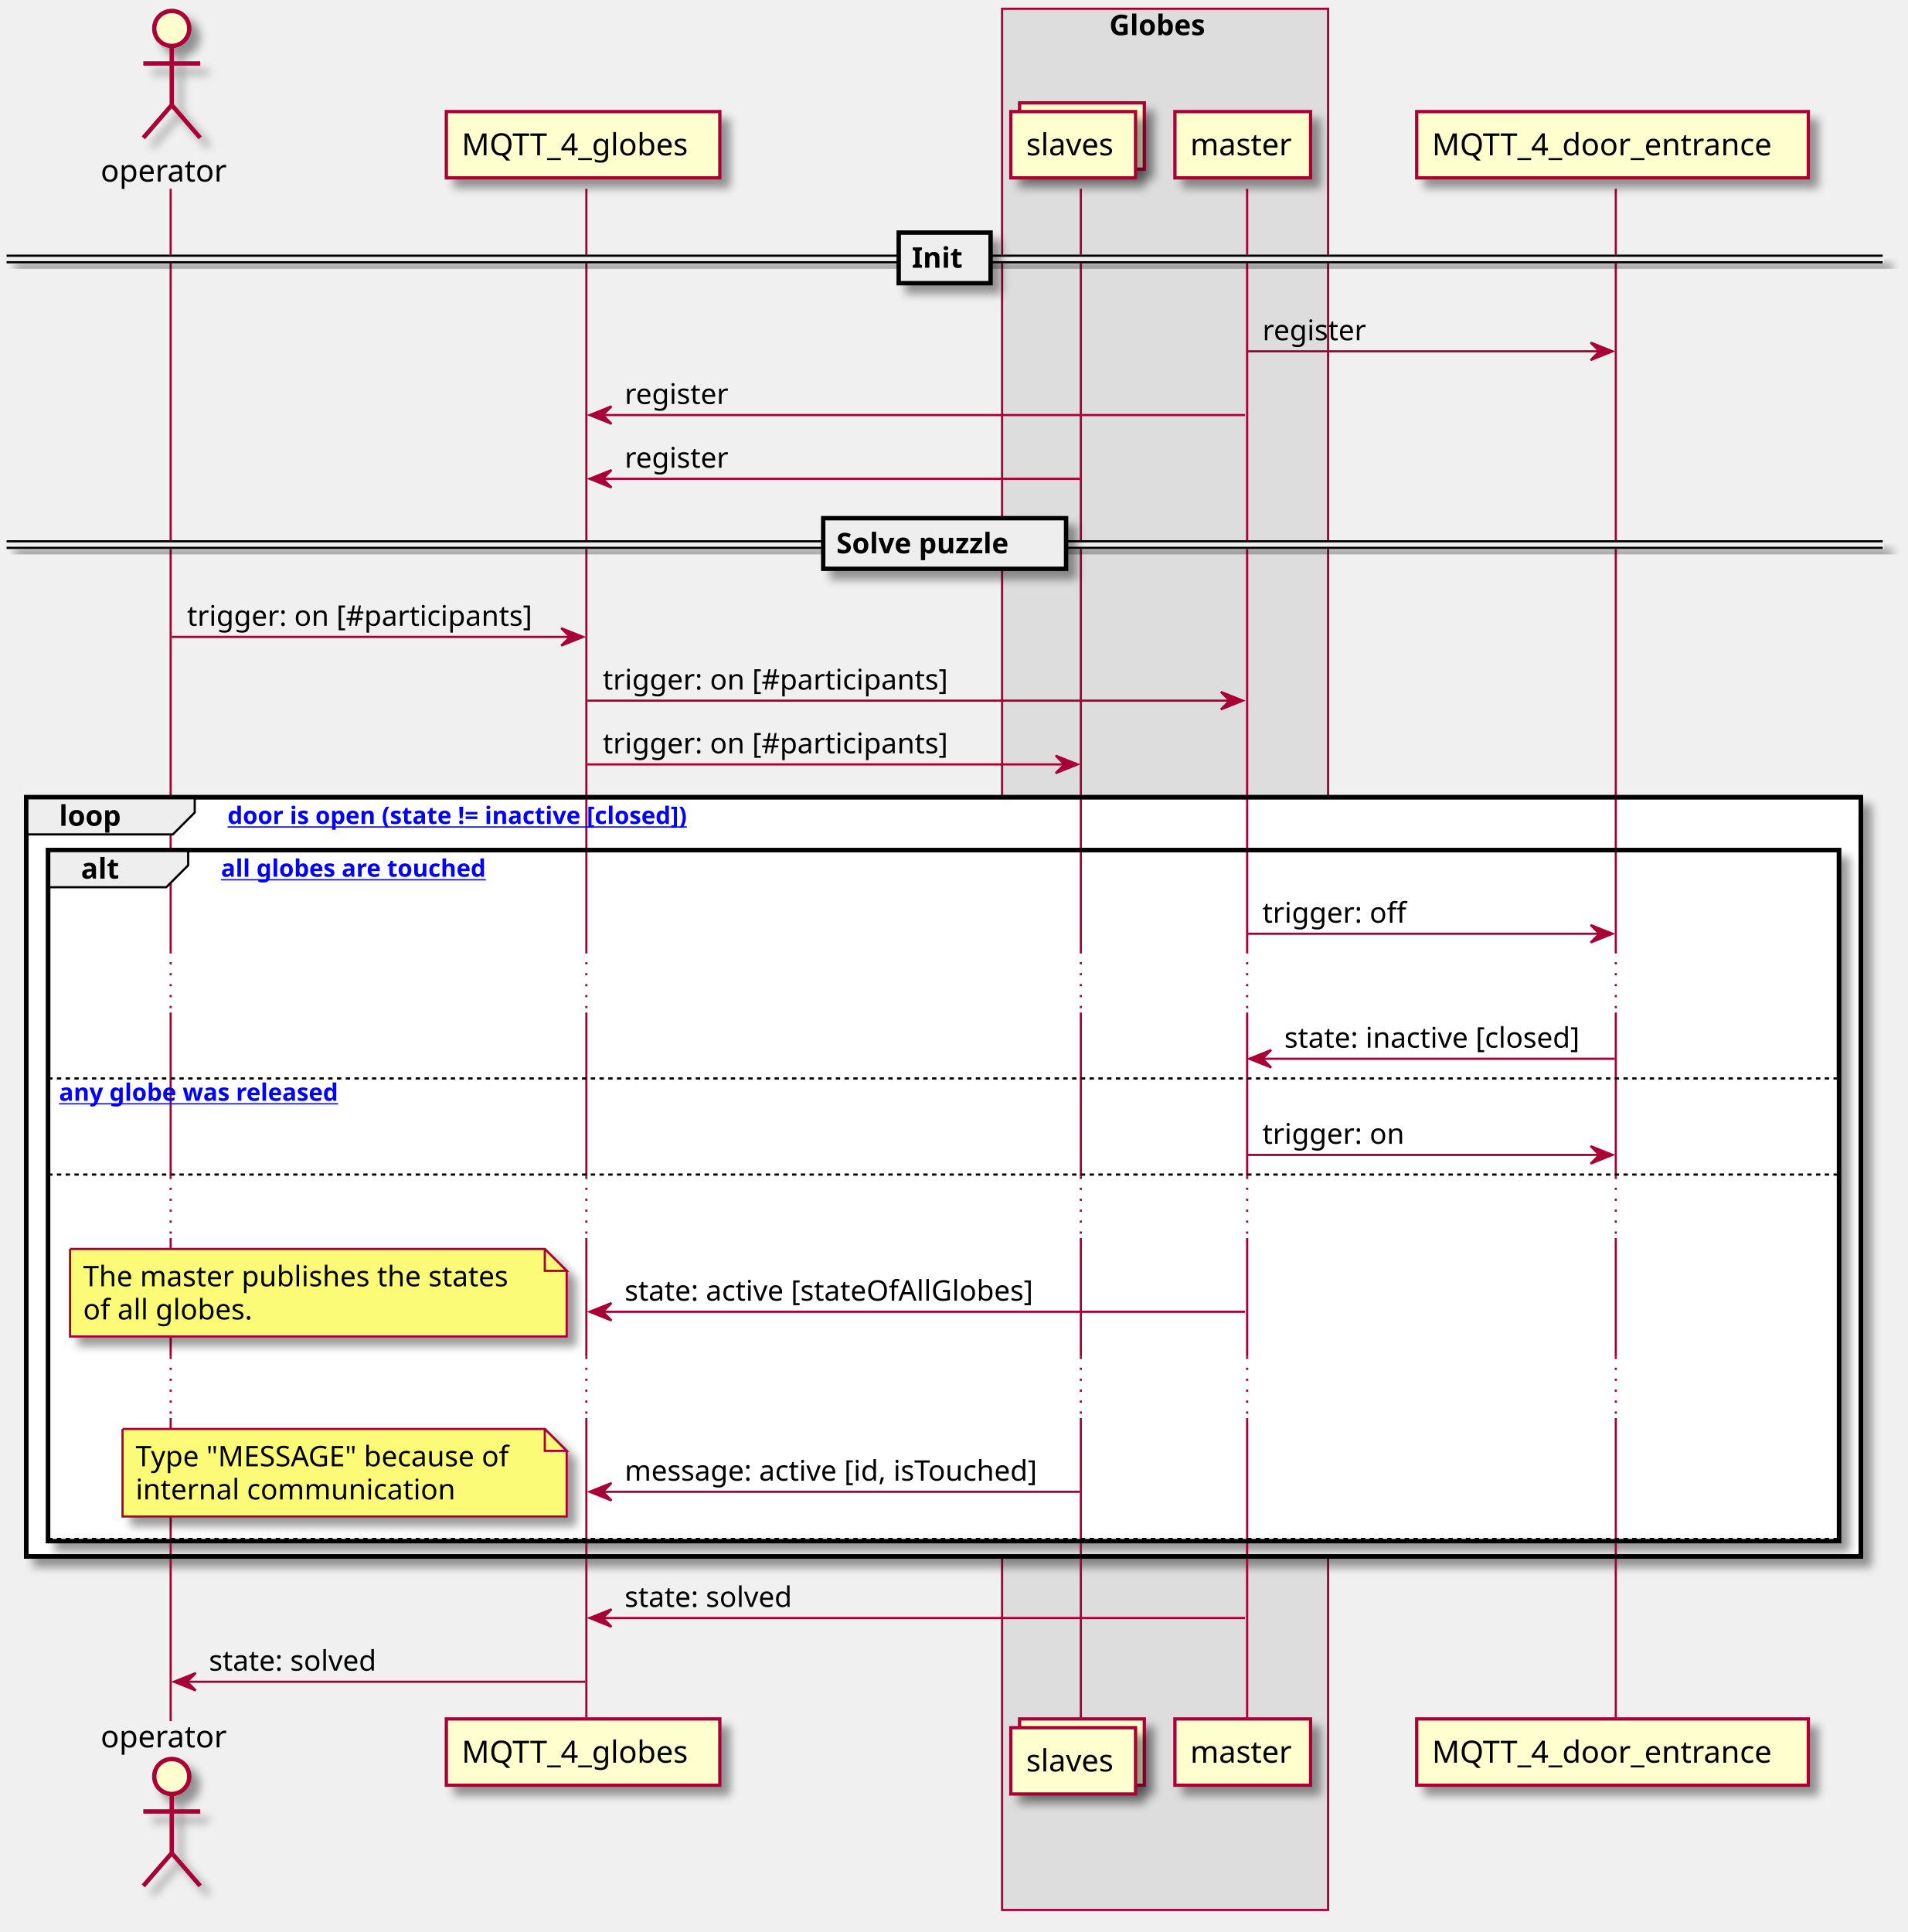
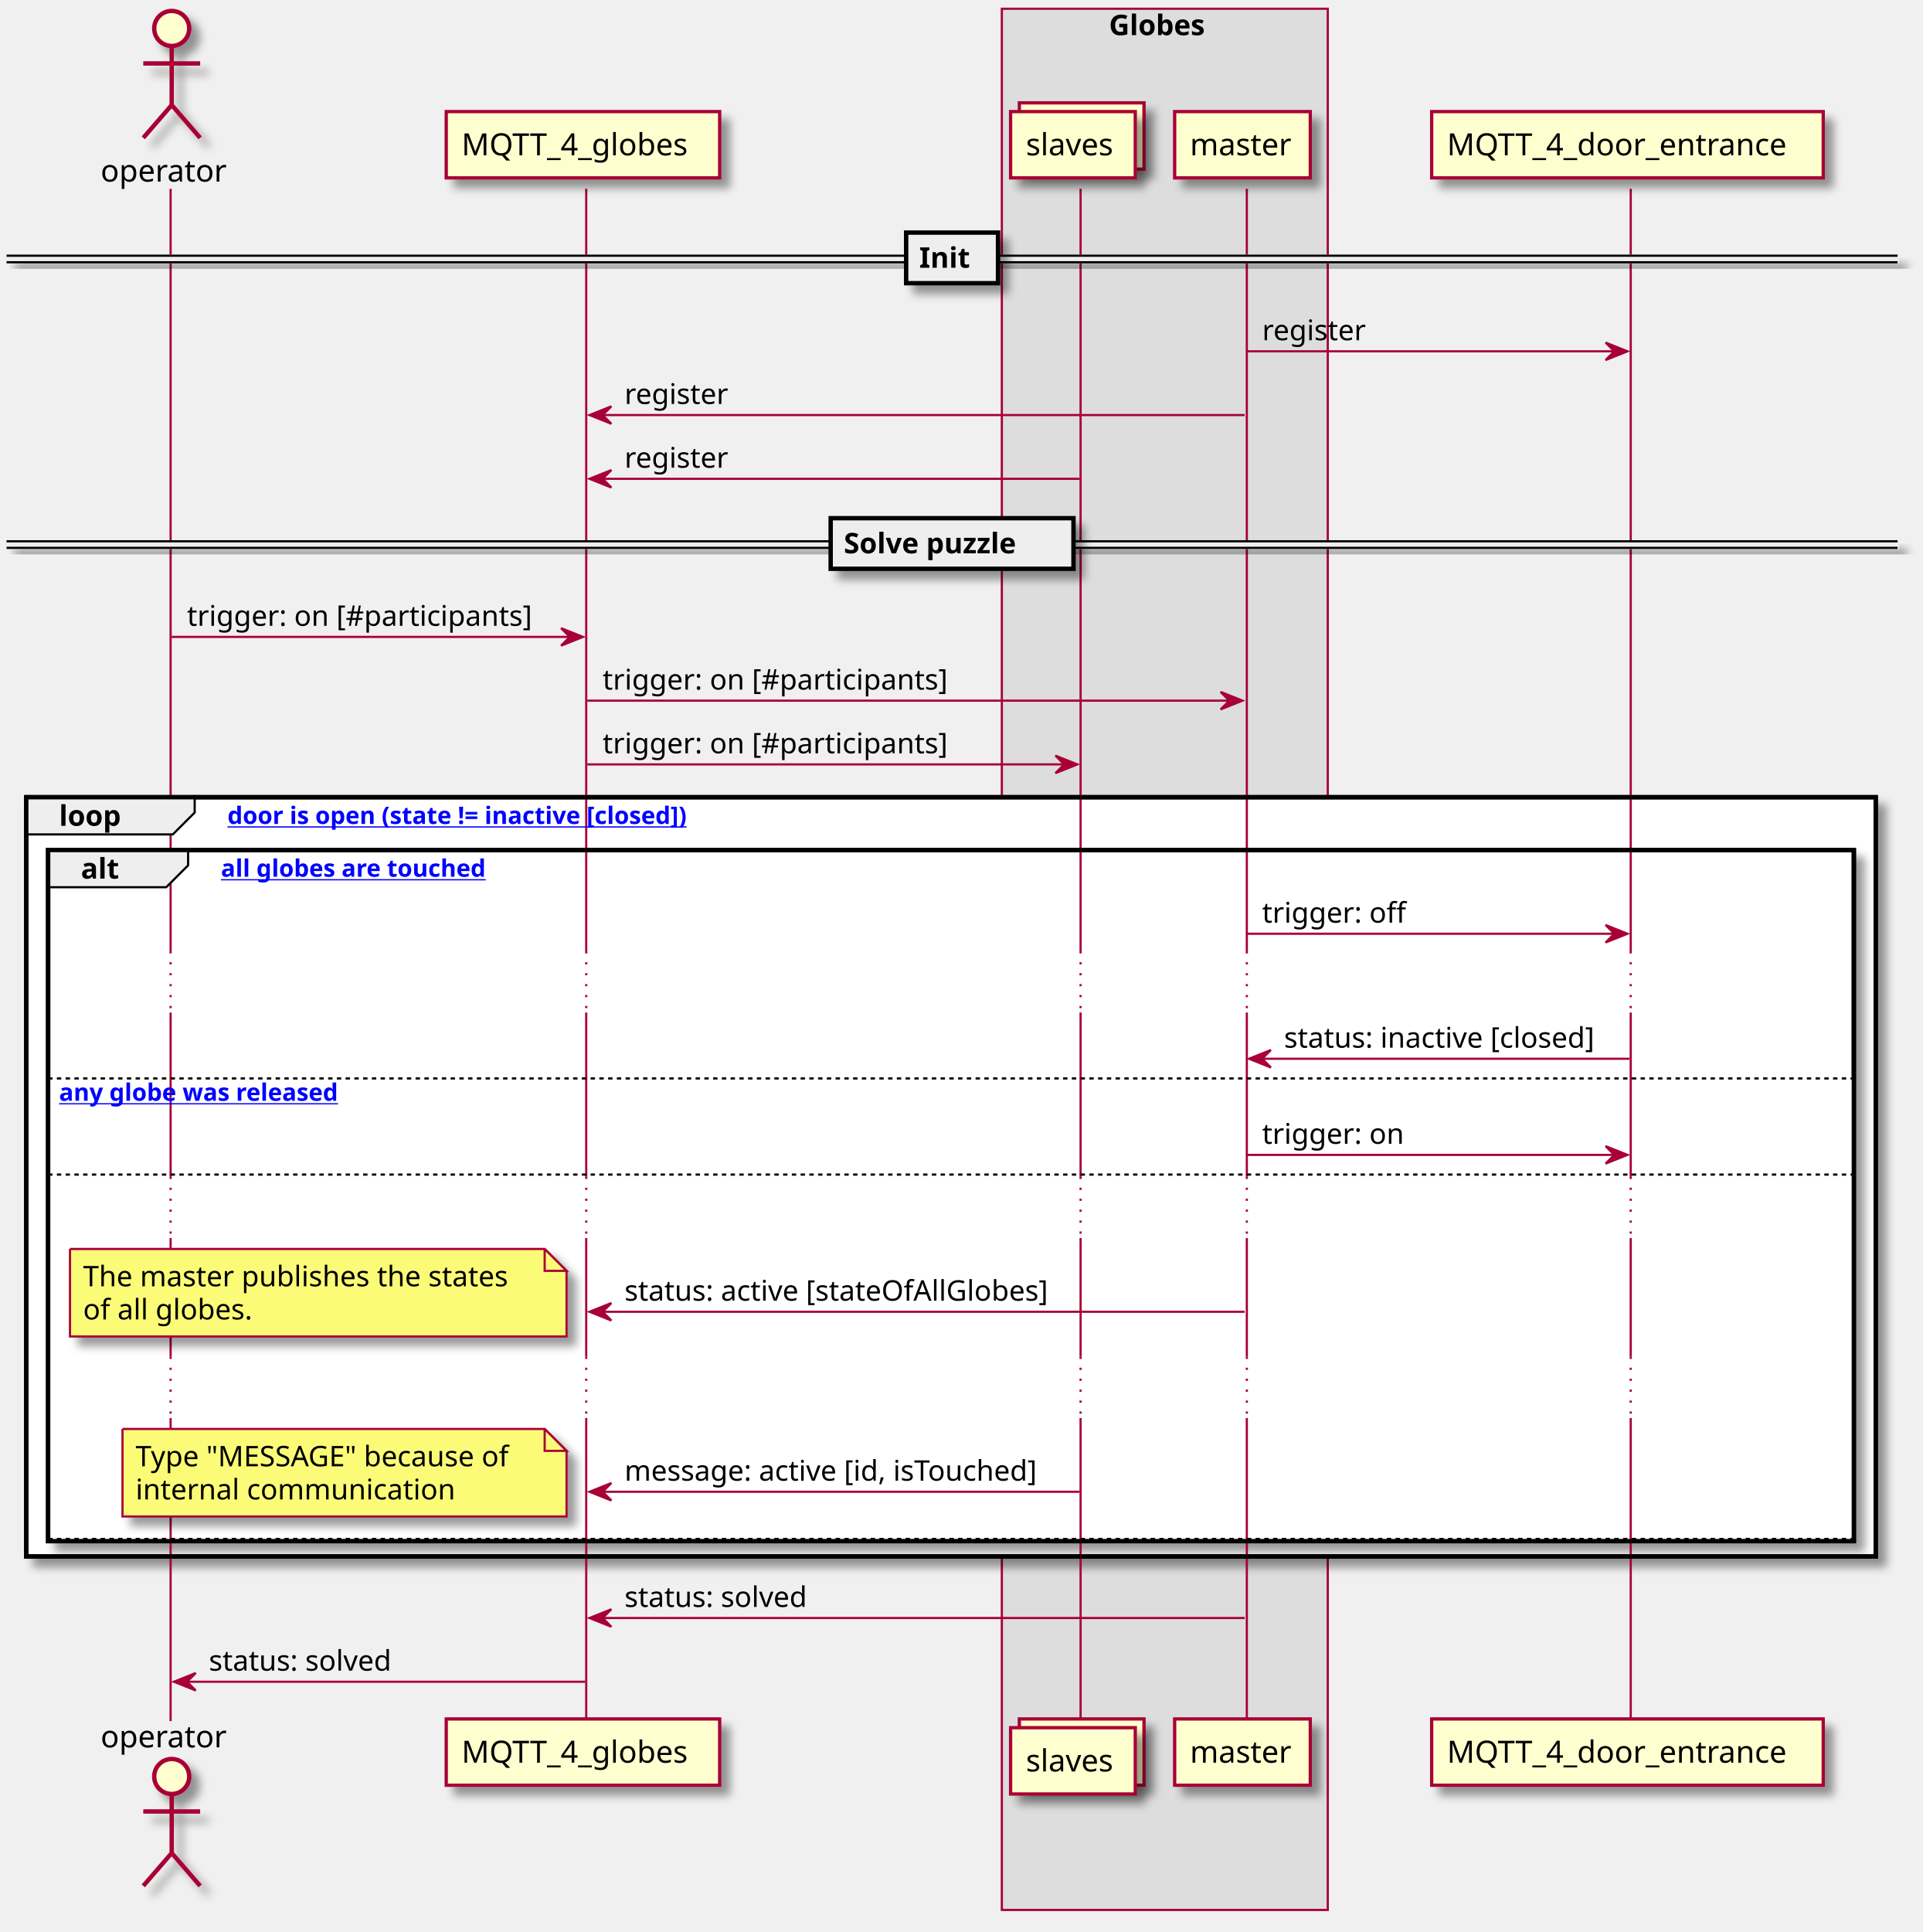
- <svg xmlns="http://www.w3.org/2000/svg" xmlns:xlink="http://www.w3.org/1999/xlink" contentScriptType="application/ecmascript" contentStyleType="text/css" height="883px" preserveAspectRatio="none" style="width:872px;height:883px;" version="1.1" viewBox="0 0 872 883" width="872px" zoomAndPan="magnify">
+ <svg xmlns="http://www.w3.org/2000/svg" xmlns:xlink="http://www.w3.org/1999/xlink" contentScriptType="application/ecmascript" contentStyleType="text/css" height="883px" preserveAspectRatio="none" style="width:879px;height:883px;" version="1.1" viewBox="0 0 879 883" width="879px" zoomAndPan="magnify">
  <defs>
-     <filter height="300%" id="f14z2y4rg5jlx9" width="300%" x="-1" y="-1">
+     <filter height="300%" id="f12o2gx5ebz32h" width="300%" x="-1" y="-1">
      <feGaussianBlur result="blurOut" stdDeviation="2.0" />
      <feColorMatrix in="blurOut" result="blurOut2" type="matrix" values="0 0 0 0 0 0 0 0 0 0 0 0 0 0 0 0 0 0 .4 0" />
      <feOffset dx="4.0" dy="4.0" in="blurOut2" result="blurOut3" />
      <feBlend in="SourceGraphic" in2="blurOut3" mode="normal" />
    </filter>
  </defs>
  <g>
    <rect fill="#DDDDDD" height="868.922" style="stroke: #A80036; stroke-width: 1.0;" width="149" x="458" y="4" />
    <text fill="#000000" font-family="sans-serif" font-size="13" font-weight="bold" lengthAdjust="spacingAndGlyphs" textLength="51" x="507" y="16.067">Globes</text>
-     <rect fill="#FFFFFF" filter="url(#f14z2y4rg5jlx9)" height="347" style="stroke: #000000; stroke-width: 2.0;" width="838.5" x="12" y="364.359" />
-     <rect fill="#FFFFFF" filter="url(#f14z2y4rg5jlx9)" height="315.867" style="stroke: #000000; stroke-width: 2.0;" width="818.5" x="22" y="388.492" />
-     <rect fill="#FFFFFF" height="43.938" style="stroke: none; stroke-width: 1.0;" width="818.5" x="22" y="491.891" />
-     <rect fill="#FFFFFF" height="166.531" style="stroke: none; stroke-width: 1.0;" width="818.5" x="22" y="535.828" />
-     <rect fill="#FFFFFF" height="2" style="stroke: none; stroke-width: 1.0;" width="818.5" x="22" y="702.359" />
+     <rect fill="#FFFFFF" filter="url(#f12o2gx5ebz32h)" height="347" style="stroke: #000000; stroke-width: 2.0;" width="845.5" x="12" y="364.359" />
+     <rect fill="#FFFFFF" filter="url(#f12o2gx5ebz32h)" height="315.867" style="stroke: #000000; stroke-width: 2.0;" width="825.5" x="22" y="388.492" />
+     <rect fill="#FFFFFF" height="43.938" style="stroke: none; stroke-width: 1.0;" width="825.5" x="22" y="491.891" />
+     <rect fill="#FFFFFF" height="166.531" style="stroke: none; stroke-width: 1.0;" width="825.5" x="22" y="535.828" />
+     <rect fill="#FFFFFF" height="2" style="stroke: none; stroke-width: 1.0;" width="825.5" x="22" y="702.359" />
    <line style="stroke: #A80036; stroke-width: 1.0;" x1="78" x2="78" y1="86.297" y2="434.758" />
    <line style="stroke: #A80036; stroke-width: 1.0; stroke-dasharray: 1.0,4.0;" x1="78" x2="78" y1="434.758" y2="462.758" />
    <line style="stroke: #A80036; stroke-width: 1.0;" x1="78" x2="78" y1="462.758" y2="537.828" />
    <line style="stroke: #A80036; stroke-width: 1.0; stroke-dasharray: 1.0,4.0;" x1="78" x2="78" y1="537.828" y2="565.828" />
    <line style="stroke: #A80036; stroke-width: 1.0;" x1="78" x2="78" y1="565.828" y2="620.094" />
    <line style="stroke: #A80036; stroke-width: 1.0; stroke-dasharray: 1.0,4.0;" x1="78" x2="78" y1="620.094" y2="648.094" />
    <line style="stroke: #A80036; stroke-width: 1.0;" x1="78" x2="78" y1="648.094" y2="786.625" />
    <line style="stroke: #A80036; stroke-width: 1.0;" x1="268" x2="268" y1="86.297" y2="434.758" />
    <line style="stroke: #A80036; stroke-width: 1.0; stroke-dasharray: 1.0,4.0;" x1="268" x2="268" y1="434.758" y2="462.758" />
    <line style="stroke: #A80036; stroke-width: 1.0;" x1="268" x2="268" y1="462.758" y2="537.828" />
    <line style="stroke: #A80036; stroke-width: 1.0; stroke-dasharray: 1.0,4.0;" x1="268" x2="268" y1="537.828" y2="565.828" />
    <line style="stroke: #A80036; stroke-width: 1.0;" x1="268" x2="268" y1="565.828" y2="620.094" />
    <line style="stroke: #A80036; stroke-width: 1.0; stroke-dasharray: 1.0,4.0;" x1="268" x2="268" y1="620.094" y2="648.094" />
    <line style="stroke: #A80036; stroke-width: 1.0;" x1="268" x2="268" y1="648.094" y2="786.625" />
    <line style="stroke: #A80036; stroke-width: 1.0;" x1="494" x2="494" y1="86.297" y2="434.758" />
    <line style="stroke: #A80036; stroke-width: 1.0; stroke-dasharray: 1.0,4.0;" x1="494" x2="494" y1="434.758" y2="462.758" />
    <line style="stroke: #A80036; stroke-width: 1.0;" x1="494" x2="494" y1="462.758" y2="537.828" />
    <line style="stroke: #A80036; stroke-width: 1.0; stroke-dasharray: 1.0,4.0;" x1="494" x2="494" y1="537.828" y2="565.828" />
    <line style="stroke: #A80036; stroke-width: 1.0;" x1="494" x2="494" y1="565.828" y2="620.094" />
    <line style="stroke: #A80036; stroke-width: 1.0; stroke-dasharray: 1.0,4.0;" x1="494" x2="494" y1="620.094" y2="648.094" />
    <line style="stroke: #A80036; stroke-width: 1.0;" x1="494" x2="494" y1="648.094" y2="786.625" />
    <line style="stroke: #A80036; stroke-width: 1.0;" x1="570" x2="570" y1="86.297" y2="434.758" />
    <line style="stroke: #A80036; stroke-width: 1.0; stroke-dasharray: 1.0,4.0;" x1="570" x2="570" y1="434.758" y2="462.758" />
    <line style="stroke: #A80036; stroke-width: 1.0;" x1="570" x2="570" y1="462.758" y2="537.828" />
    <line style="stroke: #A80036; stroke-width: 1.0; stroke-dasharray: 1.0,4.0;" x1="570" x2="570" y1="537.828" y2="565.828" />
    <line style="stroke: #A80036; stroke-width: 1.0;" x1="570" x2="570" y1="565.828" y2="620.094" />
    <line style="stroke: #A80036; stroke-width: 1.0; stroke-dasharray: 1.0,4.0;" x1="570" x2="570" y1="620.094" y2="648.094" />
    <line style="stroke: #A80036; stroke-width: 1.0;" x1="570" x2="570" y1="648.094" y2="786.625" />
-     <line style="stroke: #A80036; stroke-width: 1.0;" x1="738.5" x2="738.5" y1="86.297" y2="434.758" />
-     <line style="stroke: #A80036; stroke-width: 1.0; stroke-dasharray: 1.0,4.0;" x1="738.5" x2="738.5" y1="434.758" y2="462.758" />
-     <line style="stroke: #A80036; stroke-width: 1.0;" x1="738.5" x2="738.5" y1="462.758" y2="537.828" />
-     <line style="stroke: #A80036; stroke-width: 1.0; stroke-dasharray: 1.0,4.0;" x1="738.5" x2="738.5" y1="537.828" y2="565.828" />
-     <line style="stroke: #A80036; stroke-width: 1.0;" x1="738.5" x2="738.5" y1="565.828" y2="620.094" />
-     <line style="stroke: #A80036; stroke-width: 1.0; stroke-dasharray: 1.0,4.0;" x1="738.5" x2="738.5" y1="620.094" y2="648.094" />
-     <line style="stroke: #A80036; stroke-width: 1.0;" x1="738.5" x2="738.5" y1="648.094" y2="786.625" />
+     <line style="stroke: #A80036; stroke-width: 1.0;" x1="745.5" x2="745.5" y1="86.297" y2="434.758" />
+     <line style="stroke: #A80036; stroke-width: 1.0; stroke-dasharray: 1.0,4.0;" x1="745.5" x2="745.5" y1="434.758" y2="462.758" />
+     <line style="stroke: #A80036; stroke-width: 1.0;" x1="745.5" x2="745.5" y1="462.758" y2="537.828" />
+     <line style="stroke: #A80036; stroke-width: 1.0; stroke-dasharray: 1.0,4.0;" x1="745.5" x2="745.5" y1="537.828" y2="565.828" />
+     <line style="stroke: #A80036; stroke-width: 1.0;" x1="745.5" x2="745.5" y1="565.828" y2="620.094" />
+     <line style="stroke: #A80036; stroke-width: 1.0; stroke-dasharray: 1.0,4.0;" x1="745.5" x2="745.5" y1="620.094" y2="648.094" />
+     <line style="stroke: #A80036; stroke-width: 1.0;" x1="745.5" x2="745.5" y1="648.094" y2="786.625" />
    <text fill="#000000" font-family="sans-serif" font-size="14" lengthAdjust="spacingAndGlyphs" textLength="59" x="46" y="82.995">operator</text>
-     <ellipse cx="78.5" cy="13" fill="#FEFECE" filter="url(#f14z2y4rg5jlx9)" rx="8" ry="8" style="stroke: #A80036; stroke-width: 2.0;" />
-     <path d="M78.5,21 L78.5,48 M65.5,29 L91.5,29 M78.5,48 L65.5,63 M78.5,48 L91.5,63 " fill="none" filter="url(#f14z2y4rg5jlx9)" style="stroke: #A80036; stroke-width: 2.0;" />
+     <ellipse cx="78.5" cy="13" fill="#FEFECE" filter="url(#f12o2gx5ebz32h)" rx="8" ry="8" style="stroke: #A80036; stroke-width: 2.0;" />
+     <path d="M78.5,21 L78.5,48 M65.5,29 L91.5,29 M78.5,48 L65.5,63 M78.5,48 L91.5,63 " fill="none" filter="url(#f12o2gx5ebz32h)" style="stroke: #A80036; stroke-width: 2.0;" />
    <text fill="#000000" font-family="sans-serif" font-size="14" lengthAdjust="spacingAndGlyphs" textLength="59" x="46" y="798.62">operator</text>
-     <ellipse cx="78.5" cy="811.922" fill="#FEFECE" filter="url(#f14z2y4rg5jlx9)" rx="8" ry="8" style="stroke: #A80036; stroke-width: 2.0;" />
-     <path d="M78.5,819.922 L78.5,846.922 M65.5,827.922 L91.5,827.922 M78.5,846.922 L65.5,861.922 M78.5,846.922 L91.5,861.922 " fill="none" filter="url(#f14z2y4rg5jlx9)" style="stroke: #A80036; stroke-width: 2.0;" />
-     <rect fill="#FEFECE" filter="url(#f14z2y4rg5jlx9)" height="30.297" style="stroke: #A80036; stroke-width: 1.5;" width="125" x="204" y="51" />
+     <ellipse cx="78.5" cy="811.922" fill="#FEFECE" filter="url(#f12o2gx5ebz32h)" rx="8" ry="8" style="stroke: #A80036; stroke-width: 2.0;" />
+     <path d="M78.5,819.922 L78.5,846.922 M65.5,827.922 L91.5,827.922 M78.5,846.922 L65.5,861.922 M78.5,846.922 L91.5,861.922 " fill="none" filter="url(#f12o2gx5ebz32h)" style="stroke: #A80036; stroke-width: 2.0;" />
+     <rect fill="#FEFECE" filter="url(#f12o2gx5ebz32h)" height="30.297" style="stroke: #A80036; stroke-width: 1.5;" width="125" x="204" y="51" />
    <text fill="#000000" font-family="sans-serif" font-size="14" lengthAdjust="spacingAndGlyphs" textLength="111" x="211" y="70.995">MQTT_4_globes</text>
-     <rect fill="#FEFECE" filter="url(#f14z2y4rg5jlx9)" height="30.297" style="stroke: #A80036; stroke-width: 1.5;" width="125" x="204" y="785.625" />
+     <rect fill="#FEFECE" filter="url(#f12o2gx5ebz32h)" height="30.297" style="stroke: #A80036; stroke-width: 1.5;" width="125" x="204" y="785.625" />
    <text fill="#000000" font-family="sans-serif" font-size="14" lengthAdjust="spacingAndGlyphs" textLength="111" x="211" y="805.62">MQTT_4_globes</text>
-     <rect fill="#FEFECE" filter="url(#f14z2y4rg5jlx9)" height="30.297" style="stroke: #A80036; stroke-width: 1.5;" width="57" x="466" y="47" />
-     <rect fill="#FEFECE" filter="url(#f14z2y4rg5jlx9)" height="30.297" style="stroke: #A80036; stroke-width: 1.5;" width="57" x="462" y="51" />
+     <rect fill="#FEFECE" filter="url(#f12o2gx5ebz32h)" height="30.297" style="stroke: #A80036; stroke-width: 1.5;" width="57" x="466" y="47" />
+     <rect fill="#FEFECE" filter="url(#f12o2gx5ebz32h)" height="30.297" style="stroke: #A80036; stroke-width: 1.5;" width="57" x="462" y="51" />
    <text fill="#000000" font-family="sans-serif" font-size="14" lengthAdjust="spacingAndGlyphs" textLength="43" x="469" y="70.995">slaves</text>
-     <rect fill="#FEFECE" filter="url(#f14z2y4rg5jlx9)" height="30.297" style="stroke: #A80036; stroke-width: 1.5;" width="57" x="466" y="785.625" />
-     <rect fill="#FEFECE" filter="url(#f14z2y4rg5jlx9)" height="30.297" style="stroke: #A80036; stroke-width: 1.5;" width="57" x="462" y="789.625" />
+     <rect fill="#FEFECE" filter="url(#f12o2gx5ebz32h)" height="30.297" style="stroke: #A80036; stroke-width: 1.5;" width="57" x="466" y="785.625" />
+     <rect fill="#FEFECE" filter="url(#f12o2gx5ebz32h)" height="30.297" style="stroke: #A80036; stroke-width: 1.5;" width="57" x="462" y="789.625" />
    <text fill="#000000" font-family="sans-serif" font-size="14" lengthAdjust="spacingAndGlyphs" textLength="43" x="469" y="809.62">slaves</text>
-     <rect fill="#FEFECE" filter="url(#f14z2y4rg5jlx9)" height="30.297" style="stroke: #A80036; stroke-width: 1.5;" width="62" x="537" y="51" />
+     <rect fill="#FEFECE" filter="url(#f12o2gx5ebz32h)" height="30.297" style="stroke: #A80036; stroke-width: 1.5;" width="62" x="537" y="51" />
    <text fill="#000000" font-family="sans-serif" font-size="14" lengthAdjust="spacingAndGlyphs" textLength="48" x="544" y="70.995">master</text>
-     <rect fill="#FEFECE" filter="url(#f14z2y4rg5jlx9)" height="30.297" style="stroke: #A80036; stroke-width: 1.5;" width="62" x="537" y="785.625" />
+     <rect fill="#FEFECE" filter="url(#f12o2gx5ebz32h)" height="30.297" style="stroke: #A80036; stroke-width: 1.5;" width="62" x="537" y="785.625" />
    <text fill="#000000" font-family="sans-serif" font-size="14" lengthAdjust="spacingAndGlyphs" textLength="48" x="544" y="805.62">master</text>
-     <rect fill="#FEFECE" filter="url(#f14z2y4rg5jlx9)" height="30.297" style="stroke: #A80036; stroke-width: 1.5;" width="179" x="647.5" y="51" />
-     <text fill="#000000" font-family="sans-serif" font-size="14" lengthAdjust="spacingAndGlyphs" textLength="165" x="654.5" y="70.995">MQTT_4_door_entrance</text>
-     <rect fill="#FEFECE" filter="url(#f14z2y4rg5jlx9)" height="30.297" style="stroke: #A80036; stroke-width: 1.5;" width="179" x="647.5" y="785.625" />
-     <text fill="#000000" font-family="sans-serif" font-size="14" lengthAdjust="spacingAndGlyphs" textLength="165" x="654.5" y="805.62">MQTT_4_door_entrance</text>
-     <rect fill="#EEEEEE" filter="url(#f14z2y4rg5jlx9)" height="3" style="stroke: #EEEEEE; stroke-width: 1.0;" width="857.5" x="3" y="116.863" />
-     <line style="stroke: #000000; stroke-width: 1.0;" x1="3" x2="860.5" y1="116.863" y2="116.863" />
-     <line style="stroke: #000000; stroke-width: 1.0;" x1="3" x2="860.5" y1="119.863" y2="119.863" />
-     <rect fill="#EEEEEE" filter="url(#f14z2y4rg5jlx9)" height="23.133" style="stroke: #000000; stroke-width: 2.0;" width="42" x="410.75" y="106.297" />
-     <text fill="#000000" font-family="sans-serif" font-size="13" font-weight="bold" lengthAdjust="spacingAndGlyphs" textLength="23" x="416.75" y="122.364">Init</text>
-     <polygon fill="#A80036" points="727,156.562,737,160.562,727,164.562,731,160.562" style="stroke: #A80036; stroke-width: 1.0;" />
-     <line style="stroke: #A80036; stroke-width: 1.0;" x1="570" x2="733" y1="160.562" y2="160.562" />
+     <rect fill="#FEFECE" filter="url(#f12o2gx5ebz32h)" height="30.297" style="stroke: #A80036; stroke-width: 1.5;" width="179" x="654.5" y="51" />
+     <text fill="#000000" font-family="sans-serif" font-size="14" lengthAdjust="spacingAndGlyphs" textLength="165" x="661.5" y="70.995">MQTT_4_door_entrance</text>
+     <rect fill="#FEFECE" filter="url(#f12o2gx5ebz32h)" height="30.297" style="stroke: #A80036; stroke-width: 1.5;" width="179" x="654.5" y="785.625" />
+     <text fill="#000000" font-family="sans-serif" font-size="14" lengthAdjust="spacingAndGlyphs" textLength="165" x="661.5" y="805.62">MQTT_4_door_entrance</text>
+     <rect fill="#EEEEEE" filter="url(#f12o2gx5ebz32h)" height="3" style="stroke: #EEEEEE; stroke-width: 1.0;" width="864.5" x="3" y="116.863" />
+     <line style="stroke: #000000; stroke-width: 1.0;" x1="3" x2="867.5" y1="116.863" y2="116.863" />
+     <line style="stroke: #000000; stroke-width: 1.0;" x1="3" x2="867.5" y1="119.863" y2="119.863" />
+     <rect fill="#EEEEEE" filter="url(#f12o2gx5ebz32h)" height="23.133" style="stroke: #000000; stroke-width: 2.0;" width="42" x="414.25" y="106.297" />
+     <text fill="#000000" font-family="sans-serif" font-size="13" font-weight="bold" lengthAdjust="spacingAndGlyphs" textLength="23" x="420.25" y="122.364">Init</text>
+     <polygon fill="#A80036" points="734,156.562,744,160.562,734,164.562,738,160.562" style="stroke: #A80036; stroke-width: 1.0;" />
+     <line style="stroke: #A80036; stroke-width: 1.0;" x1="570" x2="740" y1="160.562" y2="160.562" />
    <text fill="#000000" font-family="sans-serif" font-size="13" lengthAdjust="spacingAndGlyphs" textLength="49" x="577" y="155.497">register</text>
    <polygon fill="#A80036" points="279.5,185.695,269.5,189.695,279.5,193.695,275.5,189.695" style="stroke: #A80036; stroke-width: 1.0;" />
    <line style="stroke: #A80036; stroke-width: 1.0;" x1="273.5" x2="569" y1="189.695" y2="189.695" />
    <text fill="#000000" font-family="sans-serif" font-size="13" lengthAdjust="spacingAndGlyphs" textLength="49" x="285.5" y="184.629">register</text>
    <polygon fill="#A80036" points="279.5,214.828,269.5,218.828,279.5,222.828,275.5,218.828" style="stroke: #A80036; stroke-width: 1.0;" />
    <line style="stroke: #A80036; stroke-width: 1.0;" x1="273.5" x2="493.5" y1="218.828" y2="218.828" />
    <text fill="#000000" font-family="sans-serif" font-size="13" lengthAdjust="spacingAndGlyphs" textLength="49" x="285.5" y="213.762">register</text>
-     <rect fill="#EEEEEE" filter="url(#f14z2y4rg5jlx9)" height="3" style="stroke: #EEEEEE; stroke-width: 1.0;" width="857.5" x="3" y="247.394" />
-     <line style="stroke: #000000; stroke-width: 1.0;" x1="3" x2="860.5" y1="247.394" y2="247.394" />
-     <line style="stroke: #000000; stroke-width: 1.0;" x1="3" x2="860.5" y1="250.394" y2="250.394" />
-     <rect fill="#EEEEEE" filter="url(#f14z2y4rg5jlx9)" height="23.133" style="stroke: #000000; stroke-width: 2.0;" width="111" x="376.25" y="236.828" />
-     <text fill="#000000" font-family="sans-serif" font-size="13" font-weight="bold" lengthAdjust="spacingAndGlyphs" textLength="92" x="382.25" y="252.895">Solve puzzle</text>
+     <rect fill="#EEEEEE" filter="url(#f12o2gx5ebz32h)" height="3" style="stroke: #EEEEEE; stroke-width: 1.0;" width="864.5" x="3" y="247.394" />
+     <line style="stroke: #000000; stroke-width: 1.0;" x1="3" x2="867.5" y1="247.394" y2="247.394" />
+     <line style="stroke: #000000; stroke-width: 1.0;" x1="3" x2="867.5" y1="250.394" y2="250.394" />
+     <rect fill="#EEEEEE" filter="url(#f12o2gx5ebz32h)" height="23.133" style="stroke: #000000; stroke-width: 2.0;" width="111" x="379.75" y="236.828" />
+     <text fill="#000000" font-family="sans-serif" font-size="13" font-weight="bold" lengthAdjust="spacingAndGlyphs" textLength="92" x="385.75" y="252.895">Solve puzzle</text>
    <polygon fill="#A80036" points="256.5,287.094,266.5,291.094,256.5,295.094,260.5,291.094" style="stroke: #A80036; stroke-width: 1.0;" />
    <line style="stroke: #A80036; stroke-width: 1.0;" x1="78.5" x2="262.5" y1="291.094" y2="291.094" />
    <text fill="#000000" font-family="sans-serif" font-size="13" lengthAdjust="spacingAndGlyphs" textLength="166" x="85.5" y="286.028">trigger: on [#participants]</text>
    <polygon fill="#A80036" points="558,316.227,568,320.227,558,324.227,562,320.227" style="stroke: #A80036; stroke-width: 1.0;" />
    <line style="stroke: #A80036; stroke-width: 1.0;" x1="268.5" x2="564" y1="320.227" y2="320.227" />
    <text fill="#000000" font-family="sans-serif" font-size="13" lengthAdjust="spacingAndGlyphs" textLength="166" x="275.5" y="315.161">trigger: on [#participants]</text>
    <polygon fill="#A80036" points="482.5,345.359,492.5,349.359,482.5,353.359,486.5,349.359" style="stroke: #A80036; stroke-width: 1.0;" />
    <line style="stroke: #A80036; stroke-width: 1.0;" x1="268.5" x2="488.5" y1="349.359" y2="349.359" />
    <text fill="#000000" font-family="sans-serif" font-size="13" lengthAdjust="spacingAndGlyphs" textLength="166" x="275.5" y="344.293">trigger: on [#participants]</text>
    <path d="M12,364.359 L89,364.359 L89,371.359 L79,381.359 L12,381.359 L12,364.359 " fill="#EEEEEE" style="stroke: #000000; stroke-width: 1.0;" />
-     <rect fill="none" height="347" style="stroke: #000000; stroke-width: 2.0;" width="838.5" x="12" y="364.359" />
+     <rect fill="none" height="347" style="stroke: #000000; stroke-width: 2.0;" width="845.5" x="12" y="364.359" />
    <text fill="#000000" font-family="sans-serif" font-size="13" font-weight="bold" lengthAdjust="spacingAndGlyphs" textLength="32" x="27" y="377.426">loop</text>
    <a href="while" target="_top" xlink:actuate="onRequest" xlink:show="new" xlink:title="while" xlink:type="simple">
      <text fill="#0000FF" font-family="sans-serif" font-size="11" font-weight="bold" lengthAdjust="spacingAndGlyphs" text-decoration="underline" textLength="256" x="104" y="376.57">door is open (state != inactive [closed])</text>
    </a>
    <path d="M22,388.492 L86,388.492 L86,395.492 L76,405.492 L22,405.492 L22,388.492 " fill="#EEEEEE" style="stroke: #000000; stroke-width: 1.0;" />
-     <rect fill="none" height="315.867" style="stroke: #000000; stroke-width: 2.0;" width="818.5" x="22" y="388.492" />
+     <rect fill="none" height="315.867" style="stroke: #000000; stroke-width: 2.0;" width="825.5" x="22" y="388.492" />
    <text fill="#000000" font-family="sans-serif" font-size="13" font-weight="bold" lengthAdjust="spacingAndGlyphs" textLength="19" x="37" y="401.559">alt</text>
    <a href="on" target="_top" xlink:actuate="onRequest" xlink:show="new" xlink:title="on" xlink:type="simple">
      <text fill="#0000FF" font-family="sans-serif" font-size="11" font-weight="bold" lengthAdjust="spacingAndGlyphs" text-decoration="underline" textLength="144" x="101" y="400.703">all globes are touched</text>
    </a>
-     <polygon fill="#A80036" points="727,422.758,737,426.758,727,430.758,731,426.758" style="stroke: #A80036; stroke-width: 1.0;" />
-     <line style="stroke: #A80036; stroke-width: 1.0;" x1="570" x2="733" y1="426.758" y2="426.758" />
+     <polygon fill="#A80036" points="734,422.758,744,426.758,734,430.758,738,426.758" style="stroke: #A80036; stroke-width: 1.0;" />
+     <line style="stroke: #A80036; stroke-width: 1.0;" x1="570" x2="740" y1="426.758" y2="426.758" />
    <text fill="#000000" font-family="sans-serif" font-size="13" lengthAdjust="spacingAndGlyphs" textLength="66" x="577" y="421.692">trigger: off</text>
    <polygon fill="#A80036" points="581,479.891,571,483.891,581,487.891,577,483.891" style="stroke: #A80036; stroke-width: 1.0;" />
-     <line style="stroke: #A80036; stroke-width: 1.0;" x1="575" x2="738" y1="483.891" y2="483.891" />
-     <text fill="#000000" font-family="sans-serif" font-size="13" lengthAdjust="spacingAndGlyphs" textLength="145" x="587" y="478.825">state: inactive [closed]</text>
-     <line style="stroke: #000000; stroke-width: 1.0; stroke-dasharray: 2.0,2.0;" x1="22" x2="840.5" y1="492.891" y2="492.891" />
+     <line style="stroke: #A80036; stroke-width: 1.0;" x1="575" x2="745" y1="483.891" y2="483.891" />
+     <text fill="#000000" font-family="sans-serif" font-size="13" lengthAdjust="spacingAndGlyphs" textLength="152" x="587" y="478.825">status: inactive [closed]</text>
+     <line style="stroke: #000000; stroke-width: 1.0; stroke-dasharray: 2.0,2.0;" x1="22" x2="847.5" y1="492.891" y2="492.891" />
    <a href="on" target="_top" xlink:actuate="onRequest" xlink:show="new" xlink:title="on" xlink:type="simple">
      <text fill="#0000FF" font-family="sans-serif" font-size="11" font-weight="bold" lengthAdjust="spacingAndGlyphs" text-decoration="underline" textLength="153" x="27" y="503.101">any globe was released</text>
    </a>
-     <polygon fill="#A80036" points="727,523.828,737,527.828,727,531.828,731,527.828" style="stroke: #A80036; stroke-width: 1.0;" />
-     <line style="stroke: #A80036; stroke-width: 1.0;" x1="570" x2="733" y1="527.828" y2="527.828" />
+     <polygon fill="#A80036" points="734,523.828,744,527.828,734,531.828,738,527.828" style="stroke: #A80036; stroke-width: 1.0;" />
+     <line style="stroke: #A80036; stroke-width: 1.0;" x1="570" x2="740" y1="527.828" y2="527.828" />
    <text fill="#000000" font-family="sans-serif" font-size="13" lengthAdjust="spacingAndGlyphs" textLength="66" x="577" y="522.762">trigger: on</text>
-     <line style="stroke: #000000; stroke-width: 1.0; stroke-dasharray: 2.0,2.0;" x1="22" x2="840.5" y1="536.828" y2="536.828" />
+     <line style="stroke: #000000; stroke-width: 1.0; stroke-dasharray: 2.0,2.0;" x1="22" x2="847.5" y1="536.828" y2="536.828" />
    <polygon fill="#A80036" points="279.5,595.527,269.5,599.527,279.5,603.527,275.5,599.527" style="stroke: #A80036; stroke-width: 1.0;" />
    <line style="stroke: #A80036; stroke-width: 1.0;" x1="273.5" x2="569" y1="599.527" y2="599.527" />
-     <text fill="#000000" font-family="sans-serif" font-size="13" lengthAdjust="spacingAndGlyphs" textLength="199" x="285.5" y="594.461">state: active [stateOfAllGlobes]</text>
-     <path d="M32,570.828 L32,610.828 L259,610.828 L259,580.828 L249,570.828 L32,570.828 " fill="#FBFB77" filter="url(#f14z2y4rg5jlx9)" style="stroke: #A80036; stroke-width: 1.0;" />
+     <text fill="#000000" font-family="sans-serif" font-size="13" lengthAdjust="spacingAndGlyphs" textLength="206" x="285.5" y="594.461">status: active [stateOfAllGlobes]</text>
+     <path d="M32,570.828 L32,610.828 L259,610.828 L259,580.828 L249,570.828 L32,570.828 " fill="#FBFB77" filter="url(#f12o2gx5ebz32h)" style="stroke: #A80036; stroke-width: 1.0;" />
    <path d="M249,570.828 L249,580.828 L259,580.828 L249,570.828 " fill="#FBFB77" style="stroke: #A80036; stroke-width: 1.0;" />
    <text fill="#000000" font-family="sans-serif" font-size="13" lengthAdjust="spacingAndGlyphs" textLength="206" x="38" y="587.895">The master publishes the states</text>
    <text fill="#000000" font-family="sans-serif" font-size="13" lengthAdjust="spacingAndGlyphs" textLength="80" x="38" y="603.028">of all globes.</text>
    <polygon fill="#A80036" points="279.5,677.793,269.5,681.793,279.5,685.793,275.5,681.793" style="stroke: #A80036; stroke-width: 1.0;" />
    <line style="stroke: #A80036; stroke-width: 1.0;" x1="273.5" x2="493.5" y1="681.793" y2="681.793" />
    <text fill="#000000" font-family="sans-serif" font-size="13" lengthAdjust="spacingAndGlyphs" textLength="202" x="285.5" y="676.727">message: active [id, isTouched]</text>
-     <path d="M56,653.094 L56,693.094 L259,693.094 L259,663.094 L249,653.094 L56,653.094 " fill="#FBFB77" filter="url(#f14z2y4rg5jlx9)" style="stroke: #A80036; stroke-width: 1.0;" />
+     <path d="M56,653.094 L56,693.094 L259,693.094 L259,663.094 L249,653.094 L56,653.094 " fill="#FBFB77" filter="url(#f12o2gx5ebz32h)" style="stroke: #A80036; stroke-width: 1.0;" />
    <path d="M249,653.094 L249,663.094 L259,663.094 L249,653.094 " fill="#FBFB77" style="stroke: #A80036; stroke-width: 1.0;" />
    <text fill="#000000" font-family="sans-serif" font-size="13" lengthAdjust="spacingAndGlyphs" textLength="182" x="62" y="670.161">Type "MESSAGE" because of</text>
    <text fill="#000000" font-family="sans-serif" font-size="13" lengthAdjust="spacingAndGlyphs" textLength="151" x="62" y="685.293">internal communication</text>
-     <line style="stroke: #000000; stroke-width: 1.0; stroke-dasharray: 2.0,2.0;" x1="22" x2="840.5" y1="703.359" y2="703.359" />
+     <line style="stroke: #000000; stroke-width: 1.0; stroke-dasharray: 2.0,2.0;" x1="22" x2="847.5" y1="703.359" y2="703.359" />
    <polygon fill="#A80036" points="279.5,735.492,269.5,739.492,279.5,743.492,275.5,739.492" style="stroke: #A80036; stroke-width: 1.0;" />
    <line style="stroke: #A80036; stroke-width: 1.0;" x1="273.5" x2="569" y1="739.492" y2="739.492" />
-     <text fill="#000000" font-family="sans-serif" font-size="13" lengthAdjust="spacingAndGlyphs" textLength="82" x="285.5" y="734.426">state: solved</text>
+     <text fill="#000000" font-family="sans-serif" font-size="13" lengthAdjust="spacingAndGlyphs" textLength="89" x="285.5" y="734.426">status: solved</text>
    <polygon fill="#A80036" points="89.5,764.625,79.5,768.625,89.5,772.625,85.5,768.625" style="stroke: #A80036; stroke-width: 1.0;" />
    <line style="stroke: #A80036; stroke-width: 1.0;" x1="83.5" x2="267.5" y1="768.625" y2="768.625" />
-     <text fill="#000000" font-family="sans-serif" font-size="13" lengthAdjust="spacingAndGlyphs" textLength="82" x="95.5" y="763.559">state: solved</text>
+     <text fill="#000000" font-family="sans-serif" font-size="13" lengthAdjust="spacingAndGlyphs" textLength="89" x="95.5" y="763.559">status: solved</text>
  </g>
</svg>
